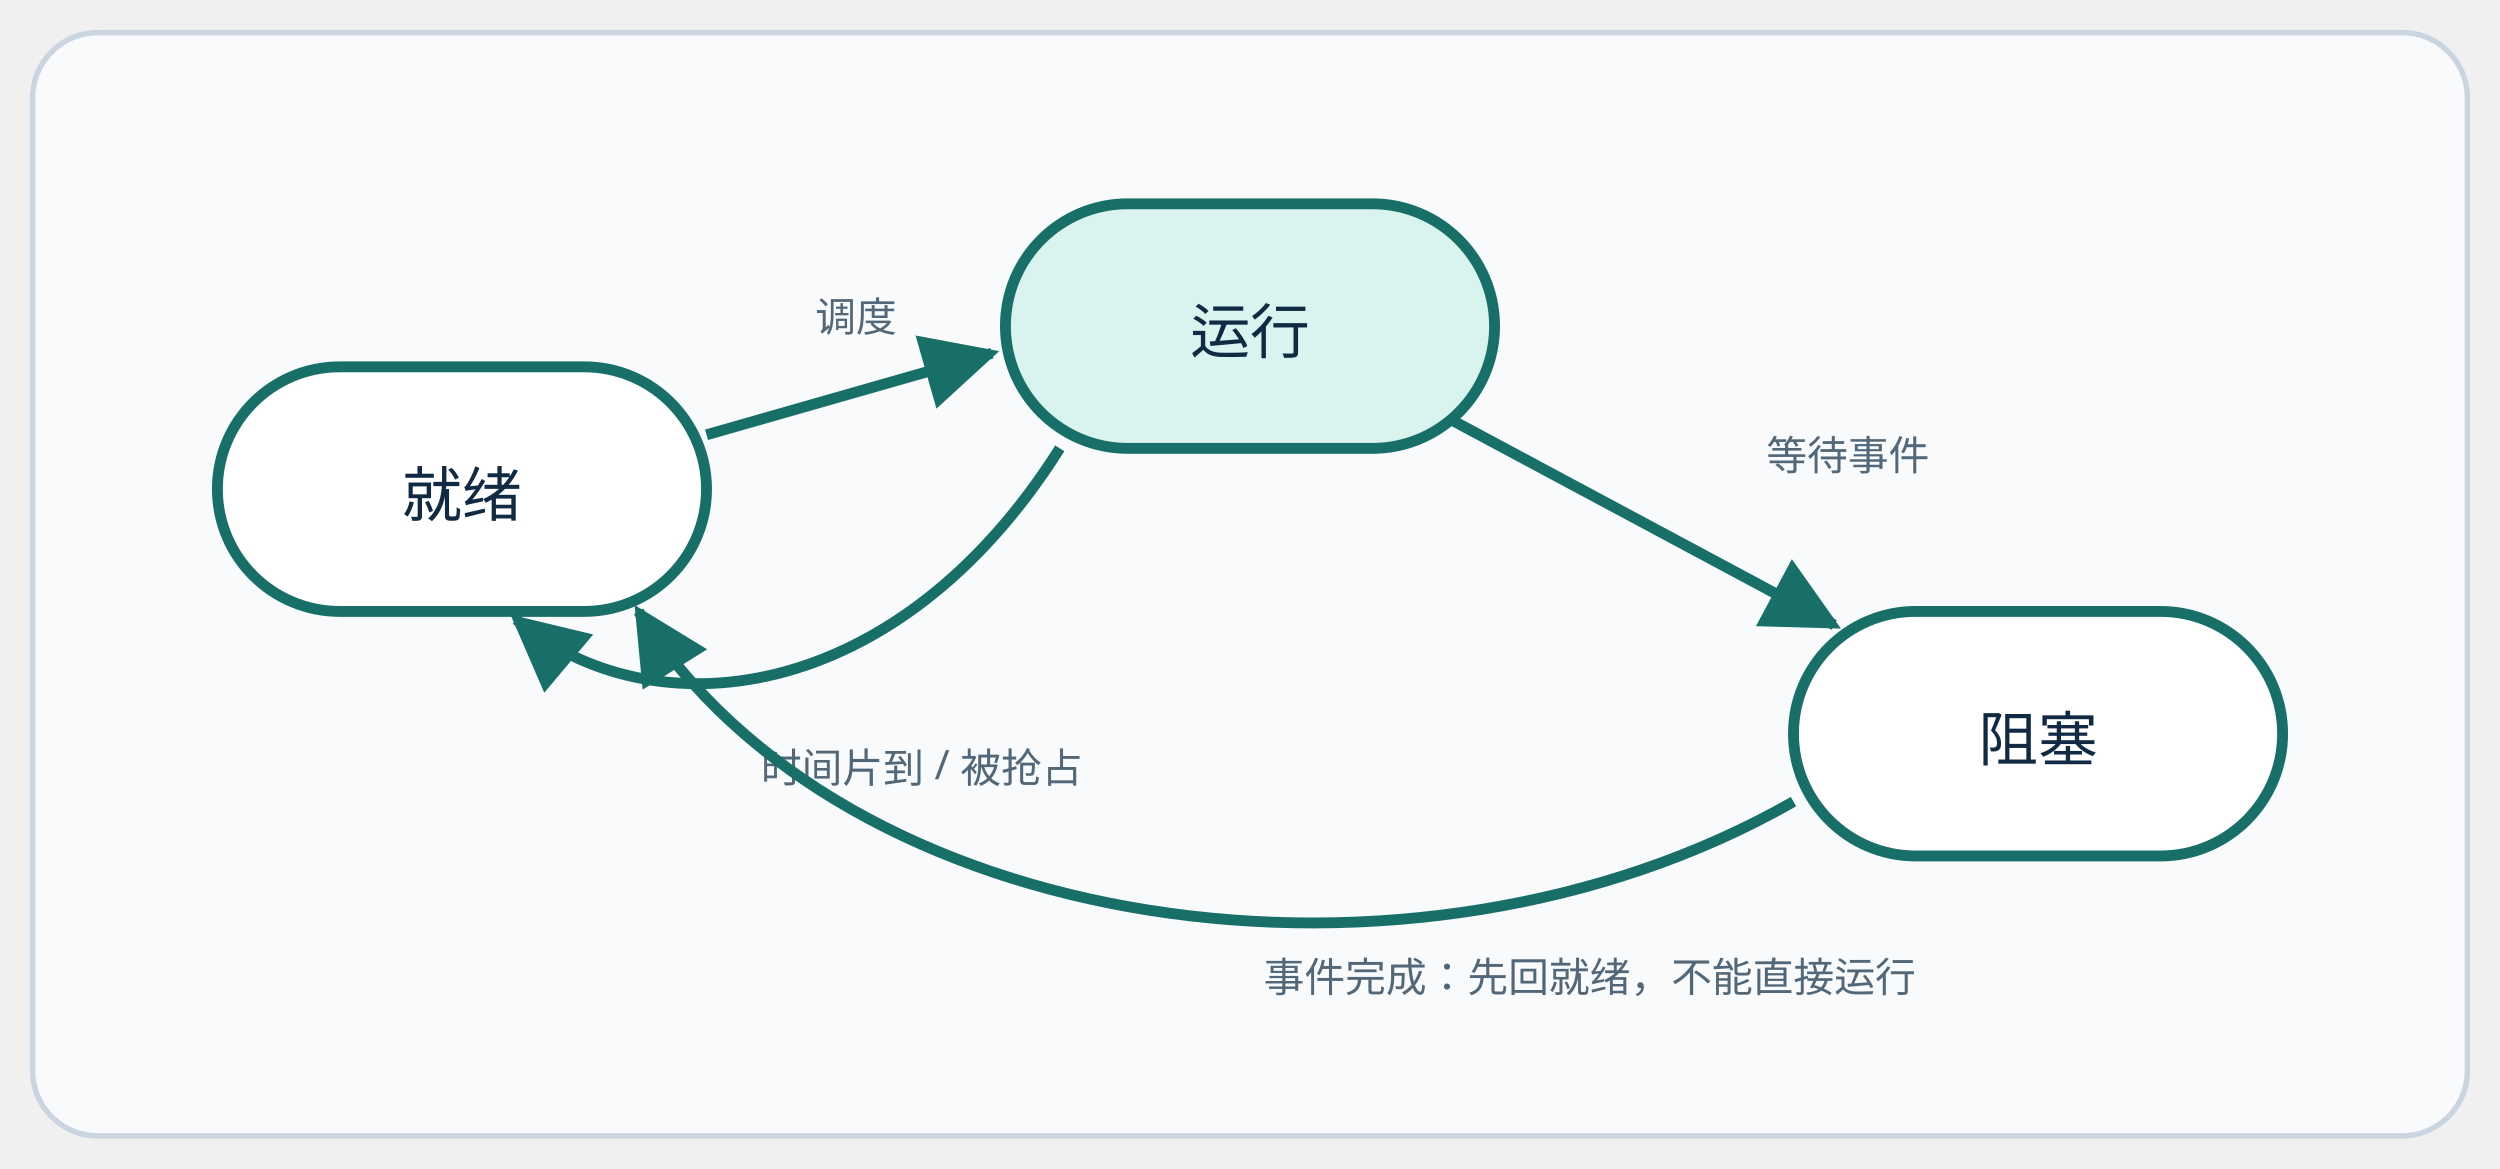
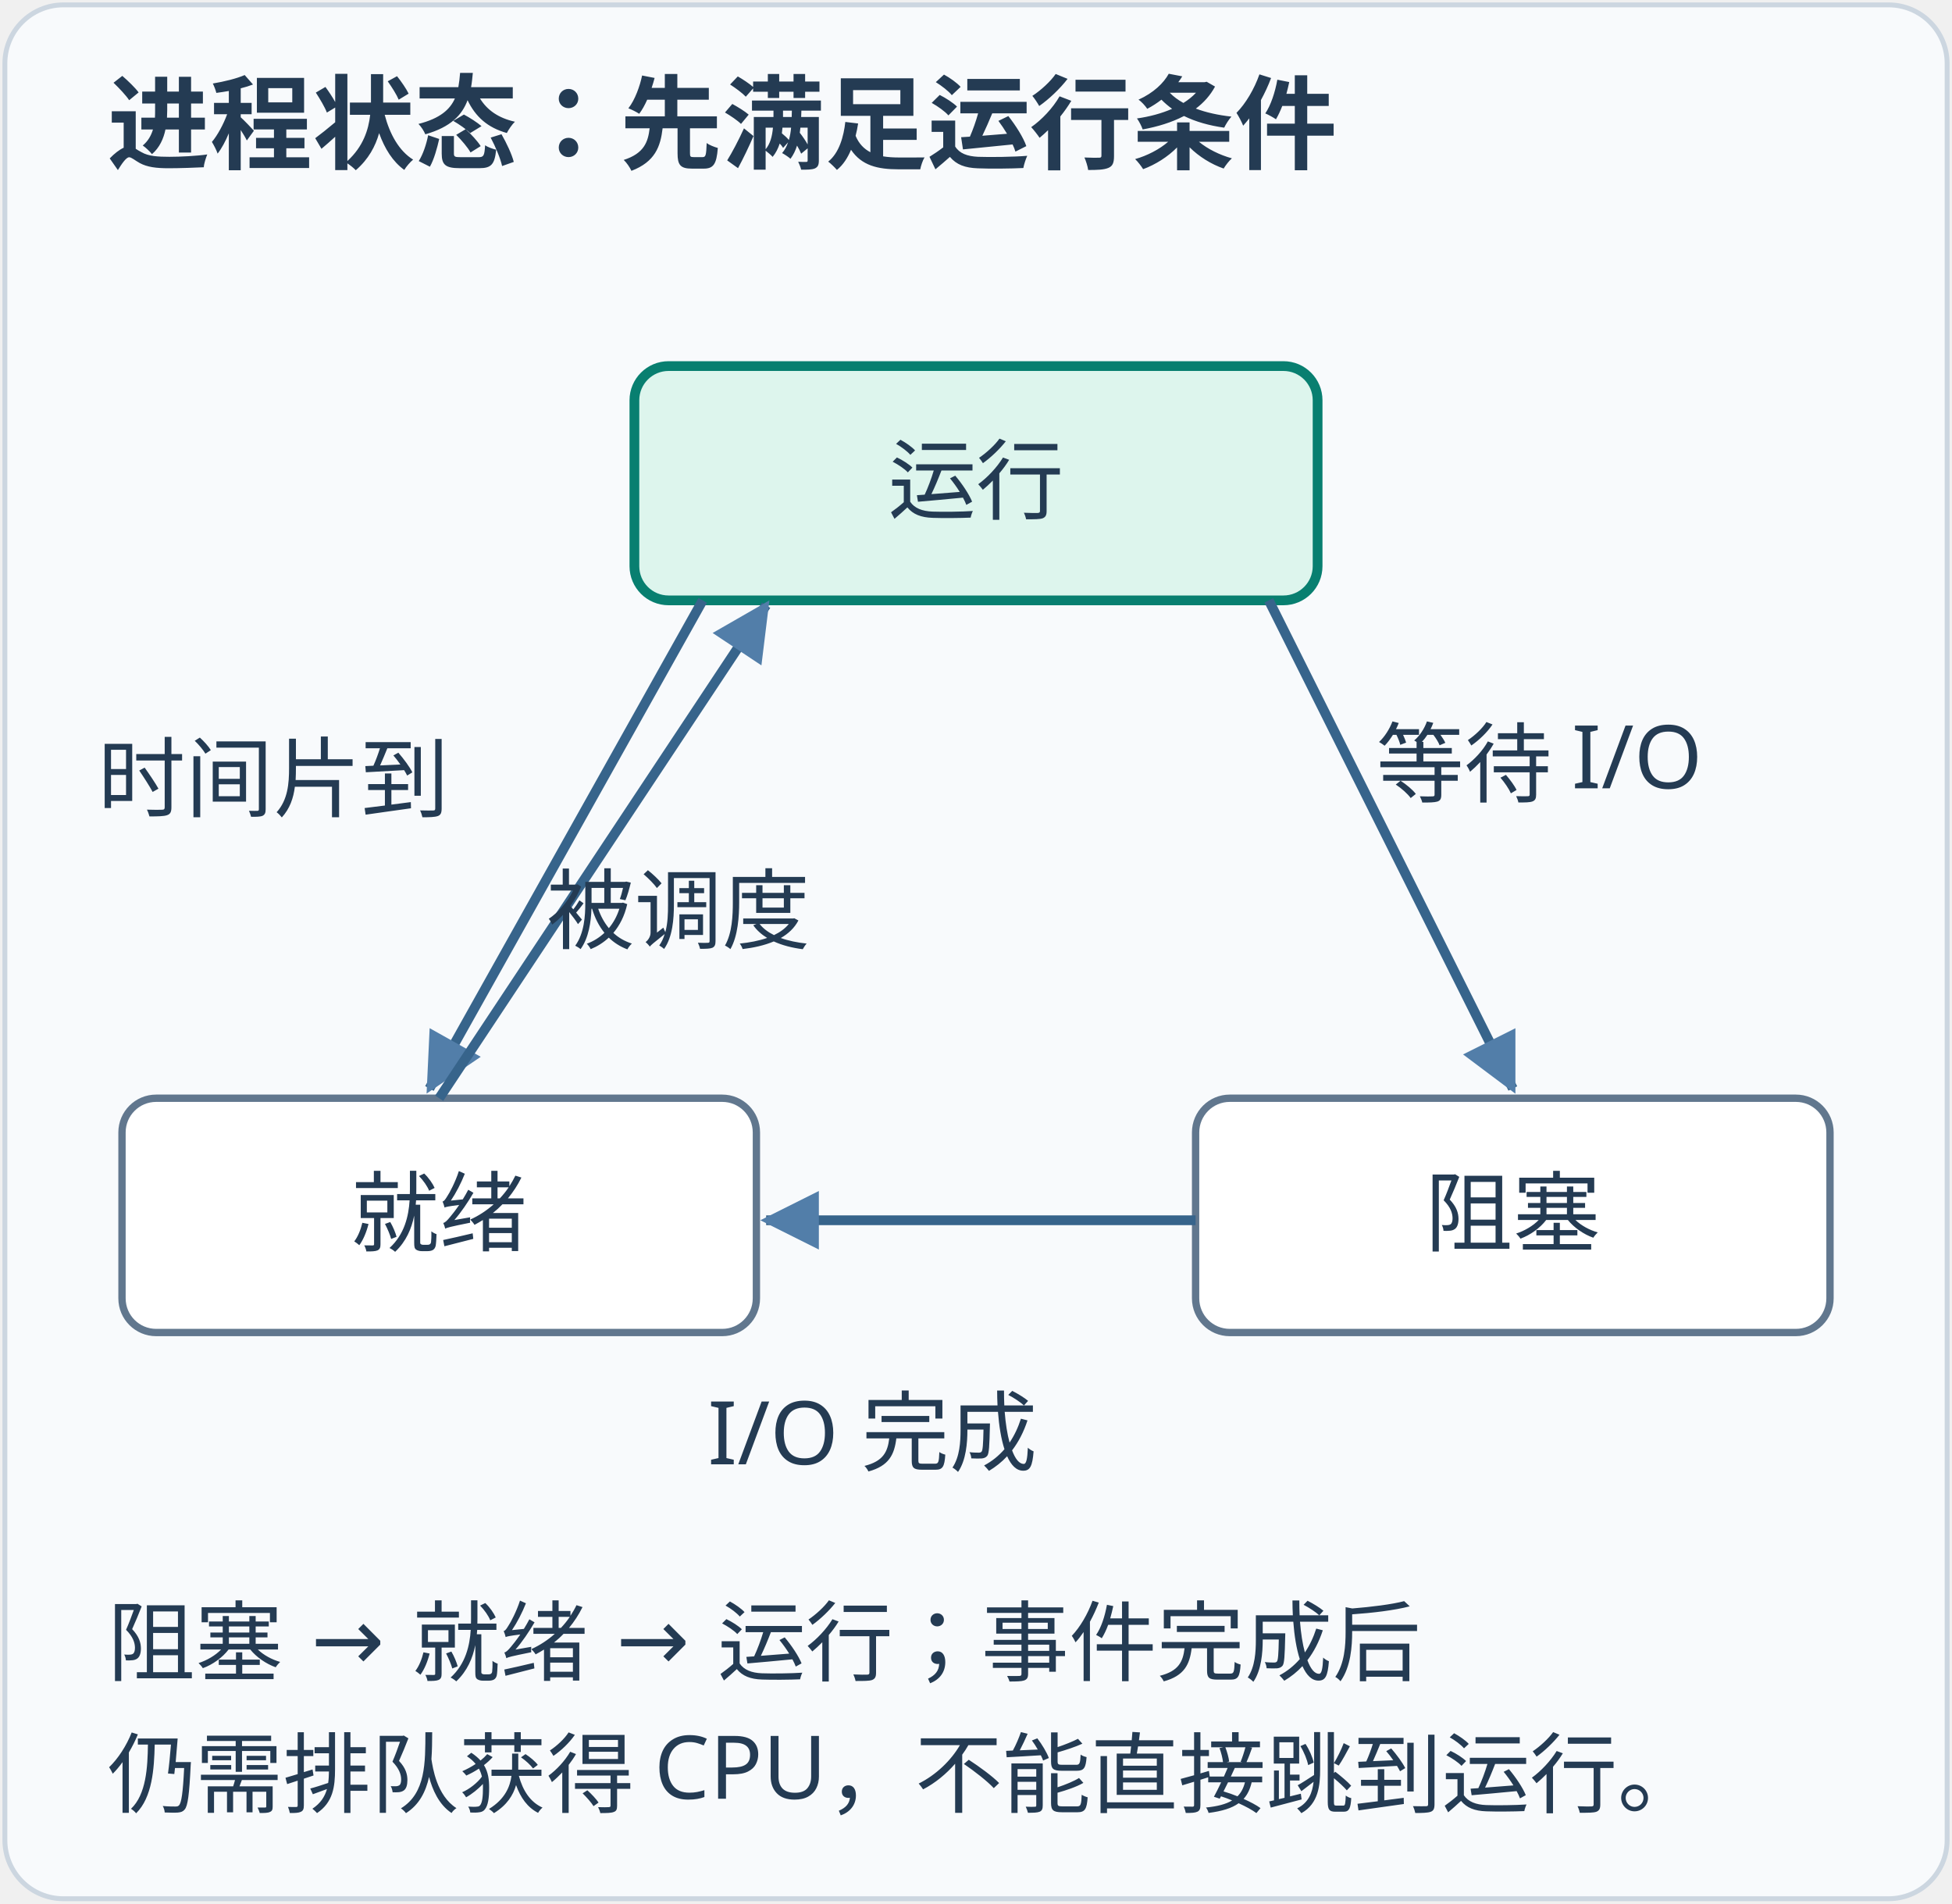
- <svg xmlns="http://www.w3.org/2000/svg" viewBox="0 0 920 430" role="img" aria-labelledby="title desc">
+ <svg xmlns="http://www.w3.org/2000/svg" viewBox="0 0 400 390" role="img" aria-labelledby="title desc">
  <defs>
-     <marker id="a" viewBox="0 0 10 10" refX="9" refY="5" markerWidth="7" markerHeight="7" orient="auto">
-       <path d="M0 0L10 5L0 10Z" fill="#176f68" />
+     <style>text{font:18px system-ui,"Microsoft YaHei",sans-serif;fill:#243b53}.title{font-weight:700;font-size:21px}.mono{font-family:ui-monospace,Consolas,monospace}.box{fill:#fff;stroke:#61778e;stroke-width:1.5}.hi{fill:#ddf5ed;stroke:#087f70;stroke-width:2}.bg{fill:#f8fafc;stroke:#ccd6e0}.line{fill:none;stroke:#37648b;stroke-width:2;marker-end:url(#a)}.edge{fill:none;stroke:#61778e;stroke-width:2}.weight{paint-order:stroke;stroke:#f8fafc;stroke-width:7px;stroke-linejoin:round;fill:#175ea8;font-weight:700}@media(prefers-color-scheme:dark){text{fill:#e6edf5}.bg{fill:#142234;stroke:#42596f}.box{fill:#1b3045;stroke:#9ab0c5}.hi{fill:#17483e;stroke:#5ddcc1}.line,.edge{stroke:#a3c6ee}.weight{stroke:#142234;fill:#b6d9ff}}</style>
+     <marker id="a" viewBox="0 0 10 10" refX="9" refY="5" markerWidth="6" markerHeight="6" orient="auto">
+       <path d="M0 0L10 5L0 10Z" fill="#527ea9" />
    </marker>
-     <style>.bg{fill:#f8fafc;stroke:#cbd5e1;stroke-width:2}.node{fill:#fff;stroke:#176f68;stroke-width:4}.run{fill:#d9f3ef}.a{stroke:#176f68;stroke-width:4;fill:none;marker-end:url(#a)}.t{font:22px system-ui,sans-serif;fill:#102a43}.s{font:15px system-ui,sans-serif;fill:#526777}</style>
  </defs>
-   <rect class="bg" x="12" y="12" width="896" height="406" rx="24" />
-   <rect class="node" x="80" y="135" width="180" height="90" rx="45" />
-   <rect class="node run" x="370" y="75" width="180" height="90" rx="45" />
-   <rect class="node" x="660" y="225" width="180" height="90" rx="45" />
-   <g class="t" text-anchor="middle">
-     <text x="170" y="190">就绪</text>
-     <text x="460" y="130">运行</text>
-     <text x="750" y="280">阻塞</text>
-   </g>
-   <path class="a" d="M260 160L365 130" />
-   <text class="s" x="300" y="122">调度</text>
-   <path class="a" d="M390 165C330 260 240 270 190 228" />
-   <text class="s" x="280" y="288">时间片到 / 被抢占</text>
-   <path class="a" d="M535 155L675 230" />
-   <text class="s" x="650" y="173">等待事件</text>
-   <path class="a" d="M660 295C520 375 310 345 235 225" />
-   <text class="s" x="465" y="365">事件完成：先回就绪，不能直接运行</text>
+   <rect x="1" y="1" width="398" height="388" rx="12" class="bg" />
+   <text x="22" y="33" class="title" text-anchor="start">进程状态：先满足运行条件</text>
+   <rect x="130" y="75" width="140" height="48" rx="7" class="hi" />
+   <text x="200.0" y="105.0" class="mono" text-anchor="middle">运行</text>
+   <rect x="25" y="225" width="130" height="48" rx="7" class="box" />
+   <text x="90.0" y="255.0" class="mono" text-anchor="middle">就绪</text>
+   <rect x="245" y="225" width="130" height="48" rx="7" class="box" />
+   <text x="310.0" y="255.0" class="mono" text-anchor="middle">阻塞</text>
+   <path class="line" d="M144 123L88 223" />
+   <text x="20" y="166" class="" text-anchor="start">时间片到</text>
+   <path class="line" d="M90 225L157 124" />
+   <text x="112" y="193" class="" text-anchor="start">被调度</text>
+   <path class="line" d="M260 123L310 223" />
+   <text x="282" y="163" class="" text-anchor="start">等待 I/O</text>
+   <path class="line" d="M245 250L157 250" />
+   <text x="145" y="300" class="" text-anchor="start">I/O 完成</text>
+   <text x="22" y="343" class="" text-anchor="start">阻塞 → 就绪 → 运行；事件完成后</text>
+   <text x="22" y="370" class="" text-anchor="start">仍需排队获得 CPU，不能直接跳到运行。</text>
</svg>
